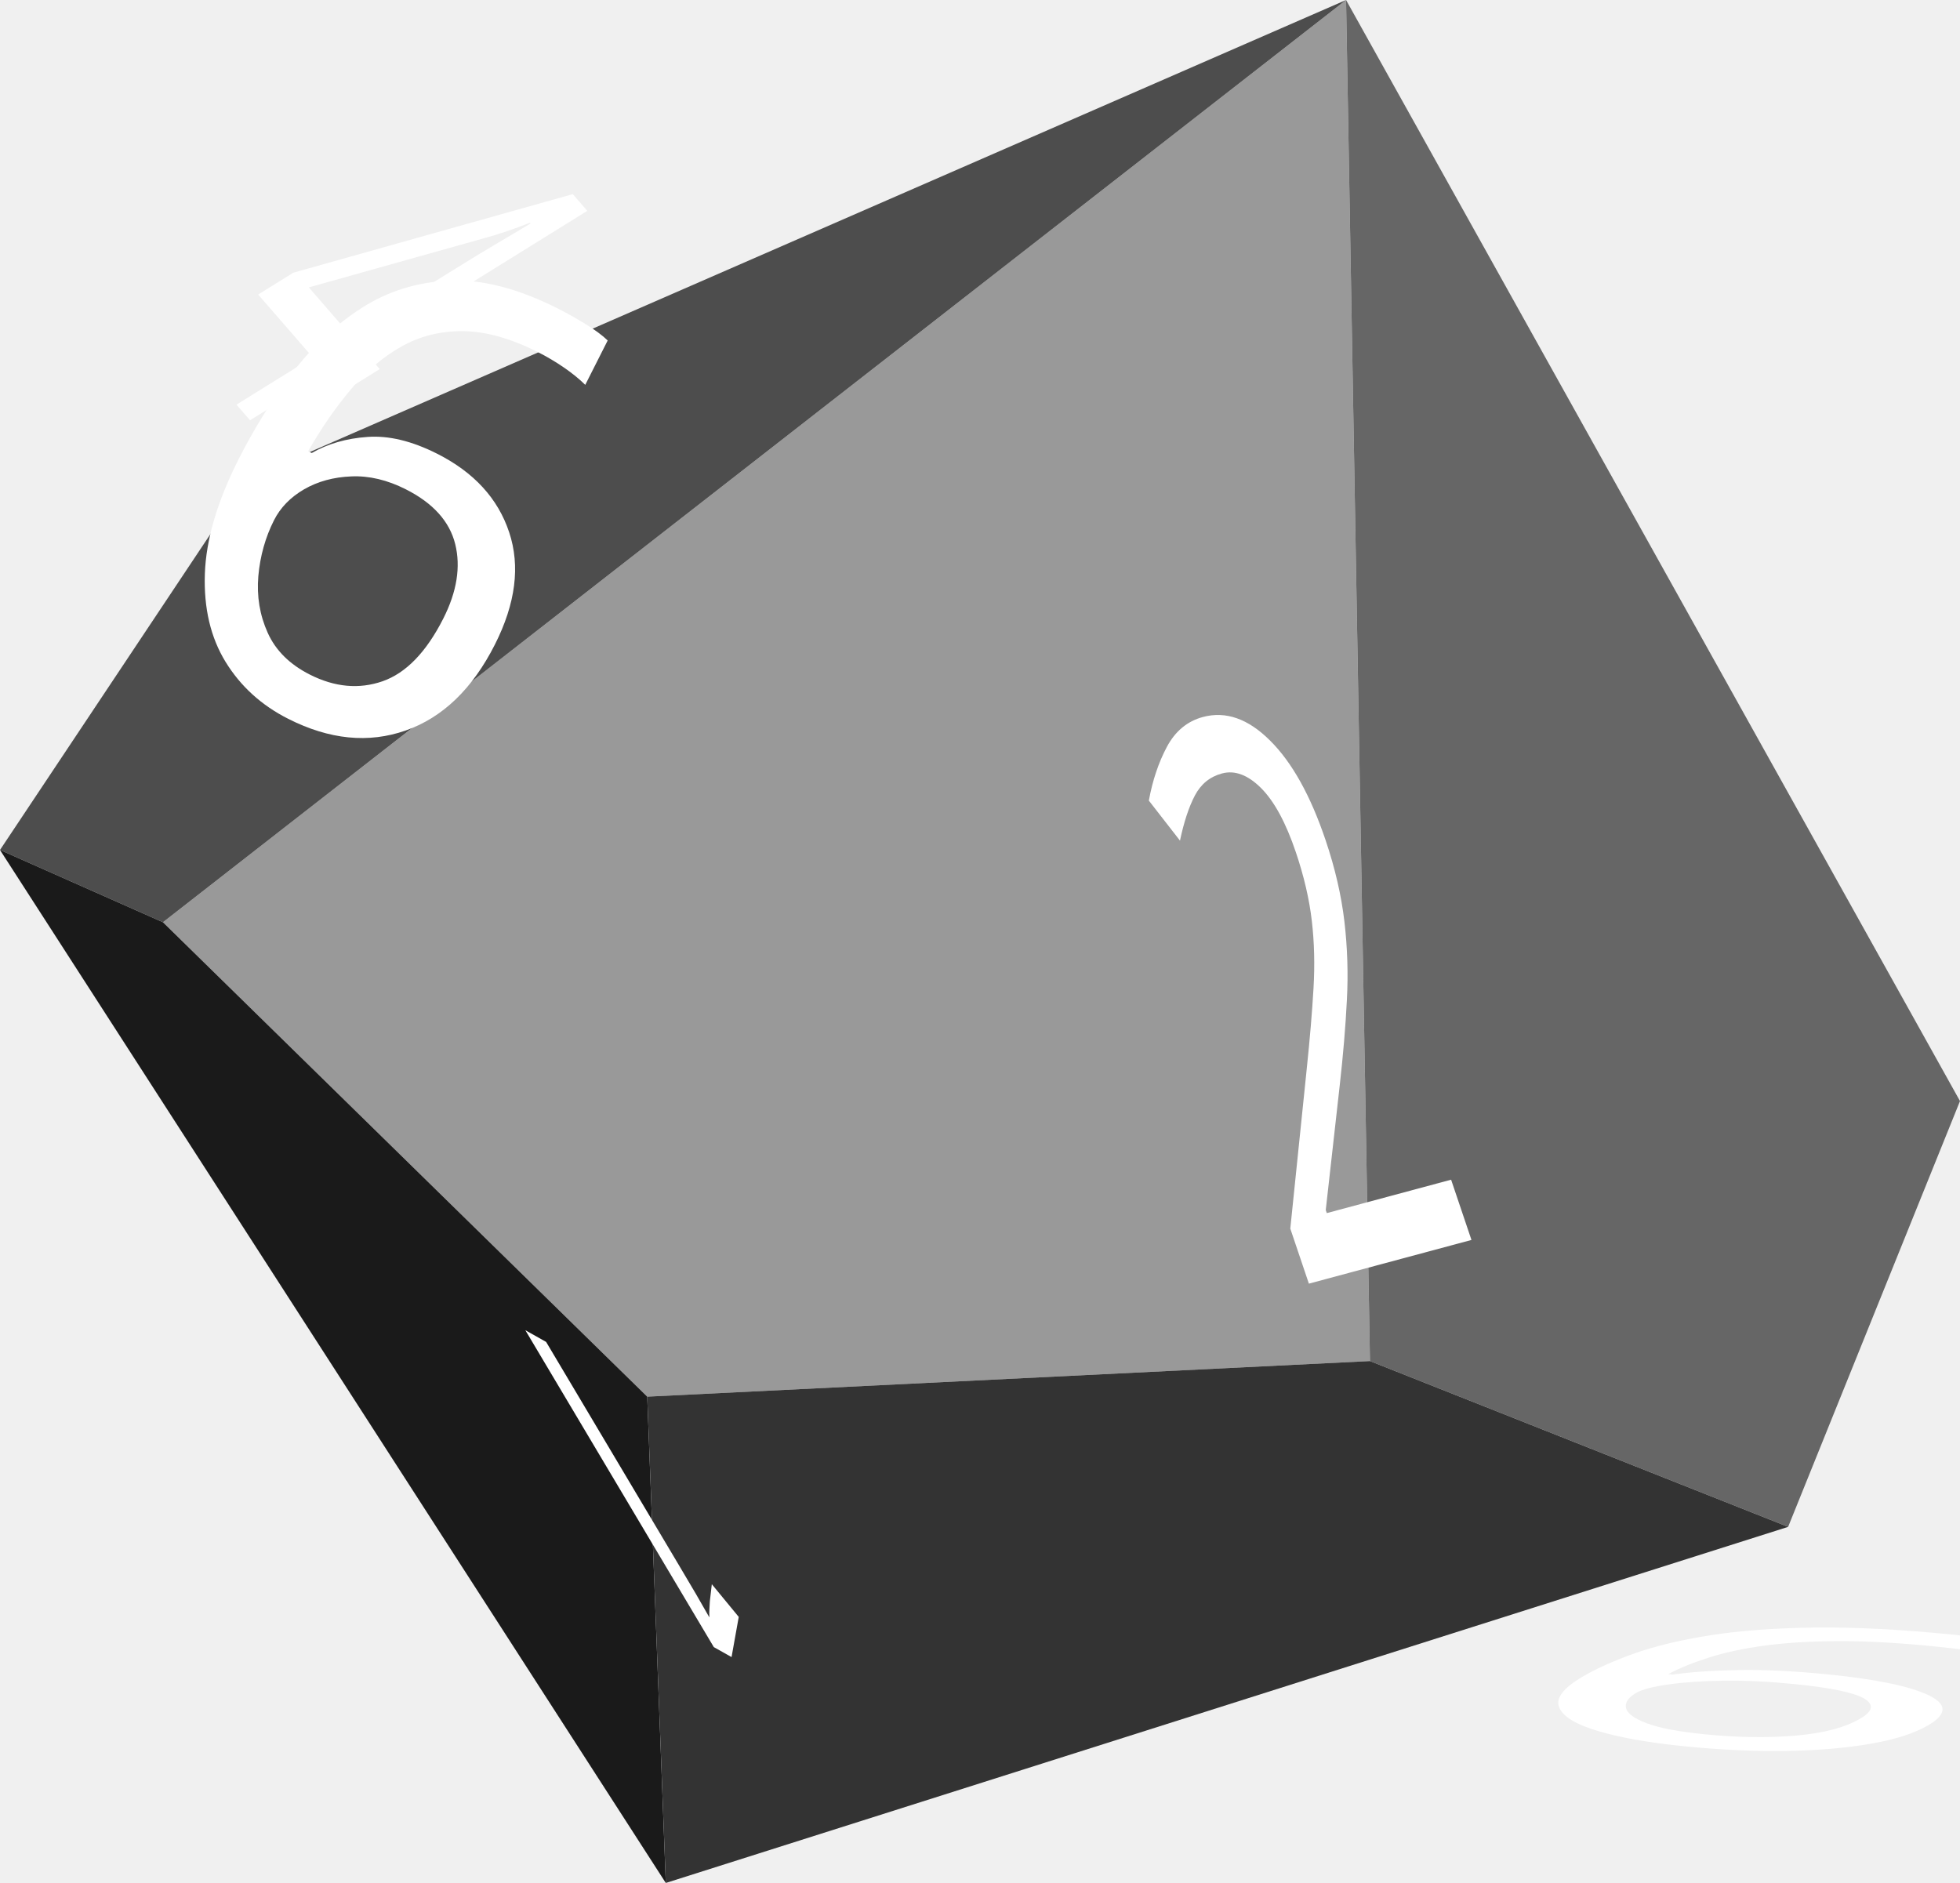
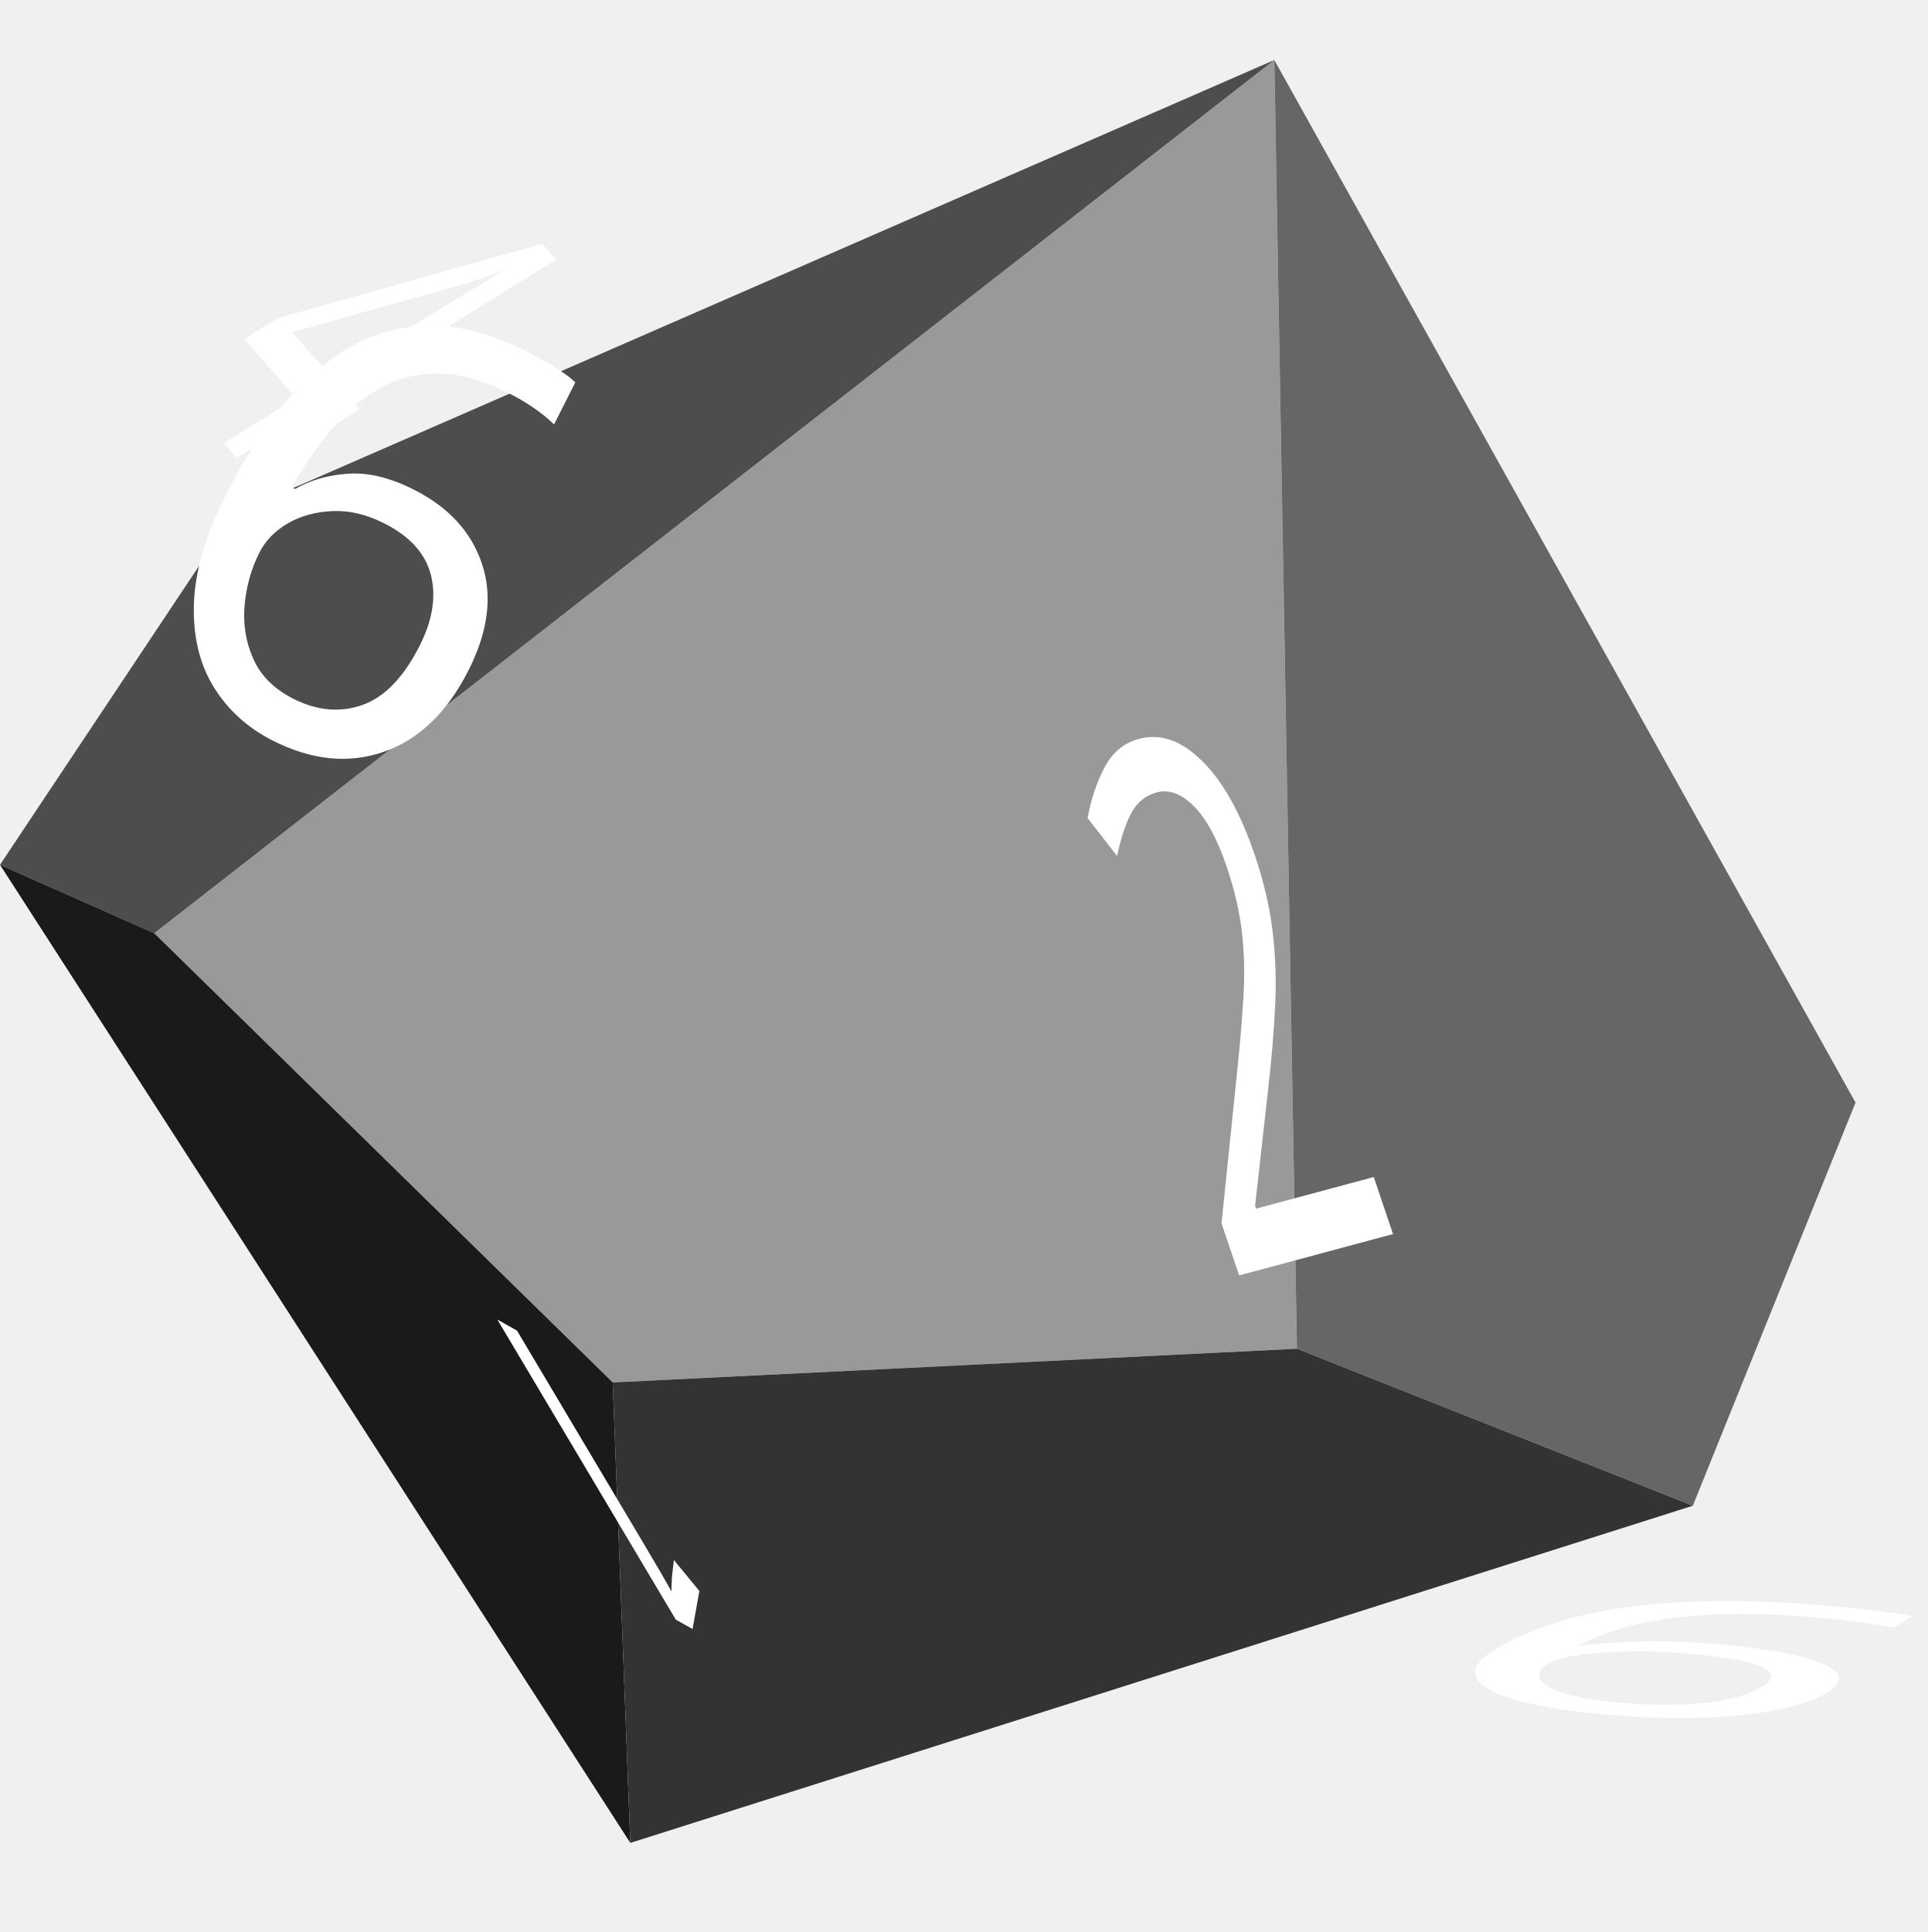
- <svg xmlns="http://www.w3.org/2000/svg" width="182.866" height="175.694" id="svg2" version="1.1">
+ <svg xmlns="http://www.w3.org/2000/svg" width="189.993" height="190.389" id="svg2" version="1.1">
  <defs id="defs4" />
-   <g id="layer6" style="display:inline" transform="translate(18.67605,10.28979)">
+   <g id="layer6" style="display:inline" transform="translate(18.67605,16.20426)">
    <g transform="matrix(0.309017,0.9510565,-0.9510565,0.309017,334.9474,-157.6806)" id="g3101" style="display:inline">
      <path style="fill:#999999;fill-opacity:1;stroke:none" d="M 117.439,393.995 69.709,262.423 191.18,299.546 173.503,364.701 z" id="path3103" />
      <path style="fill:#4d4d4d;fill-opacity:1;stroke:none" d="M 117.439,393.995 69.709,262.423 80.569,373.792 106.327,406.37 z" id="path3105" />
      <path style="fill:#666666;fill-opacity:1;stroke:none" d="M 191.18,299.546 217.949,267.221 185.119,239.694 69.709,262.423 z" id="path3107" />
      <path style="fill:#1a1a1a;fill-opacity:1;stroke:none" d="m 106.327,406.37 11.112,-12.374 56.063,-29.294 43.689,12.374 z" id="path3109" />
      <path style="fill:#333333;fill-opacity:1;stroke:none" d="m 217.192,377.075 0.758,-109.854 -26.769,32.325 -17.678,65.155 z" id="path3111" />
      <text id="text3113" y="132.64" x="-398.739" style="font-size:49.643px;font-style:normal;font-variant:normal;font-weight:normal;font-stretch:normal;text-align:center;line-height:125%;letter-spacing:0px;word-spacing:0px;writing-mode:lr-tb;text-anchor:middle;fill:#ffffff;fill-opacity:1;stroke:none;font-family:Sans;-inkscape-font-specification:Sans" xml:space="preserve" transform="matrix(0.03458261,-0.669254,1.495086,-0.01712238,0,0)">
        <tspan id="tspan3115" y="132.64" x="-398.739">2</tspan>
      </text>
      <text xml:space="preserve" style="font-size:61.994px;font-style:normal;font-variant:normal;font-weight:normal;font-stretch:normal;text-align:center;line-height:125%;letter-spacing:0px;word-spacing:0px;writing-mode:lr-tb;text-anchor:middle;fill:#ffffff;fill-opacity:1;stroke:none;font-family:Sans;-inkscape-font-specification:Sans" x="-139.179" y="338.164" id="text3117" transform="matrix(0.7048032,-0.7094029,0.7094029,0.7048032,0,0)">
        <tspan id="tspan3119" x="-139.179" y="338.164">6</tspan>
      </text>
      <text xml:space="preserve" style="font-size:33.995px;font-style:normal;font-variant:normal;font-weight:normal;font-stretch:normal;text-align:center;line-height:125%;letter-spacing:0px;word-spacing:0px;writing-mode:lr-tb;text-anchor:middle;fill:#ffffff;fill-opacity:1;stroke:none;font-family:Sans;-inkscape-font-specification:Sans" x="1.577" y="248.097" id="text3121" transform="matrix(0.6144932,-0.2603754,0.3629944,1.473548,0,0)">
        <tspan x="1.577" y="248.097" id="tspan3123">4</tspan>
      </text>
      <text id="text3125" y="-644.369" x="-107.273" style="font-size:35.744px;font-style:normal;font-variant:normal;font-weight:normal;font-stretch:normal;text-align:center;line-height:125%;letter-spacing:0px;word-spacing:0px;writing-mode:lr-tb;text-anchor:middle;fill:#ffffff;fill-opacity:1;stroke:none;font-family:Sans;-inkscape-font-specification:Sans" xml:space="preserve" transform="matrix(-0.8210765,1.868783,-0.1781543,-0.8124313,0,0)">
        <tspan id="tspan3127" y="-644.369" x="-107.273">9</tspan>
      </text>
      <text xml:space="preserve" style="font-size:24.949px;font-style:normal;font-variant:normal;font-weight:normal;font-stretch:normal;text-align:center;line-height:125%;letter-spacing:0px;word-spacing:0px;writing-mode:lr-tb;text-anchor:middle;fill:#ffffff;fill-opacity:1;stroke:none;font-family:Sans;-inkscape-font-specification:Sans" x="794.585" y="-400.947" id="text3129" transform="matrix(-0.7641239,0.7036672,-1.883609,0.4258916,0,0)">
        <tspan x="794.585" y="-400.947" id="tspan3131">1</tspan>
      </text>
    </g>
  </g>
</svg>
